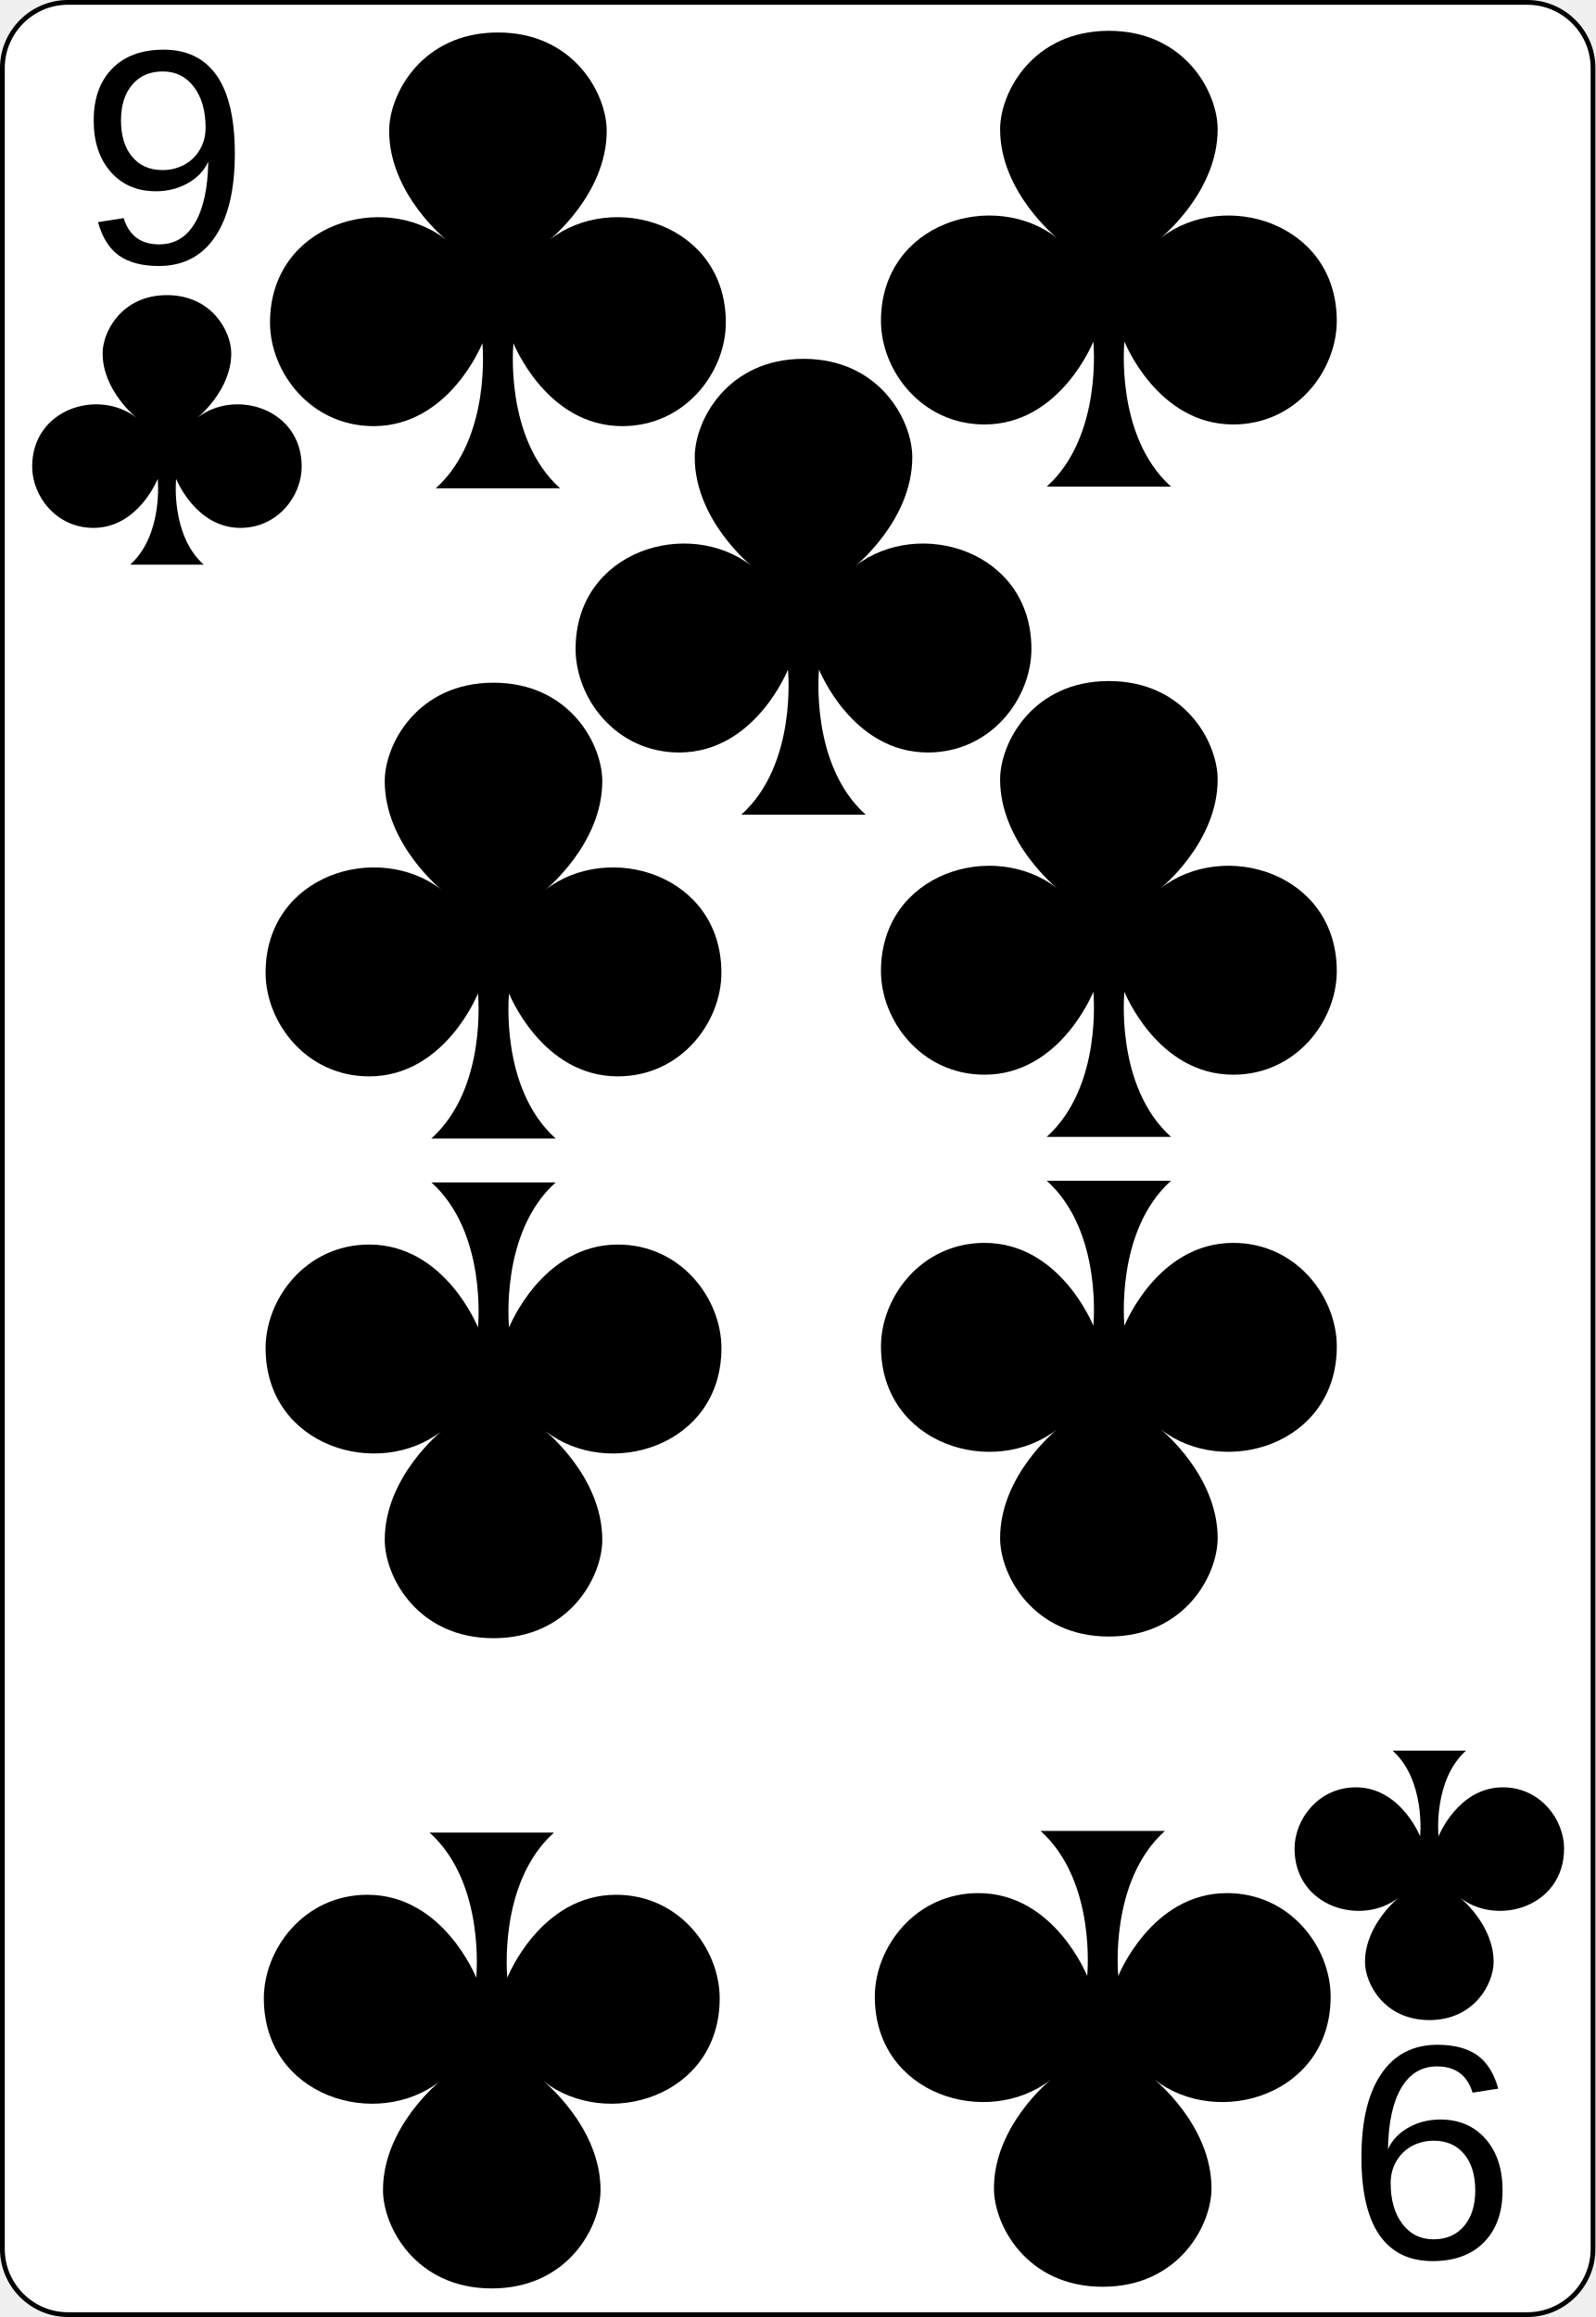
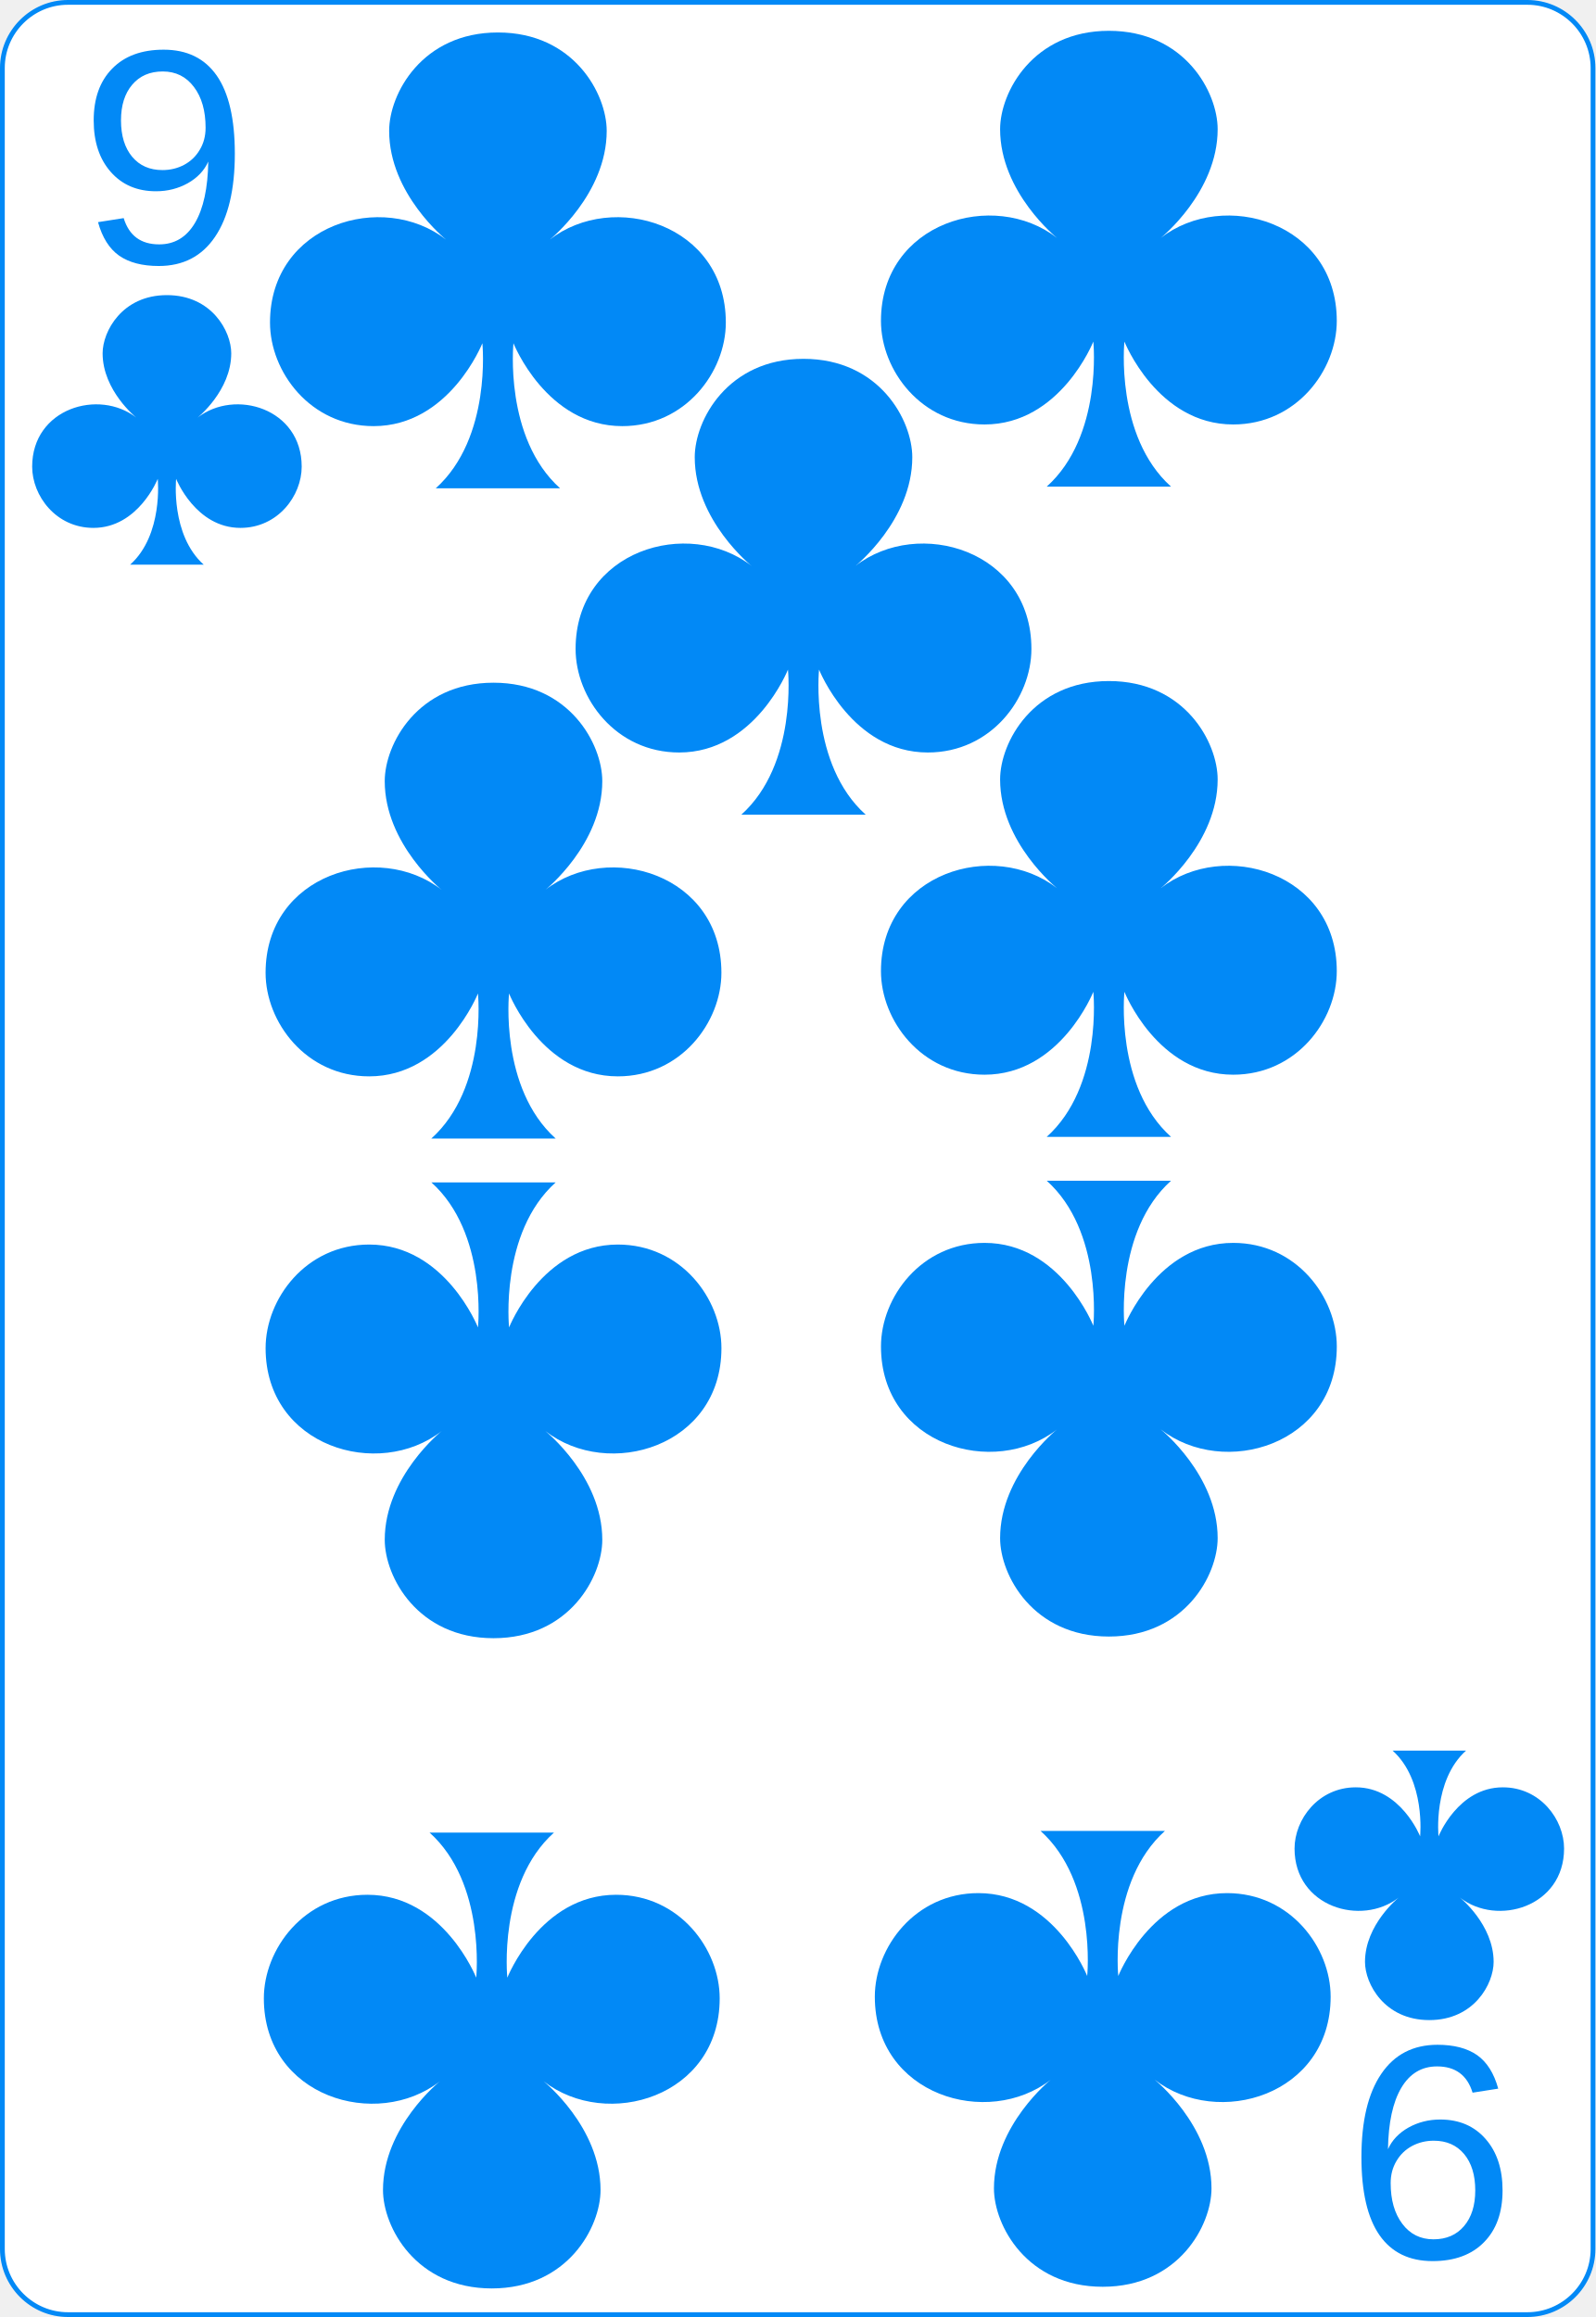
<svg xmlns="http://www.w3.org/2000/svg" xmlns:xlink="http://www.w3.org/1999/xlink" width="167.087pt" height="242.667pt" viewBox="0 0 167.087 242.667" xml:space="preserve" id="svg2" version="1.1">
  <defs id="defs41">
    <radialGradient xlink:href="#linearGradient2984" id="radialGradient3760" cx="48.231" cy="18.138" fx="48.231" fy="18.138" r="9.5" gradientUnits="userSpaceOnUse" gradientTransform="matrix(-1.560526,0.01828294,-0.02684055,-2.290953,123.9838,58.80911)" />
    <linearGradient id="linearGradient2984">
-       <stop style="stop-color:#000000;stop-opacity:1;" offset="0" id="stop2986" />
-       <stop style="stop-color:#000000;stop-opacity:0.656;" offset="1" id="stop2988" />
+       <stop style="stop-color:#0289F6;stop-opacity:1;" offset="0" id="stop2986" />
+       <stop style="stop-color:#0289F6;stop-opacity:0.656;" offset="1" id="stop2988" />
    </linearGradient>
    <radialGradient xlink:href="#linearGradient3784" id="radialGradient3792" cx="171.487" cy="511.223" fx="171.487" fy="511.223" r="81.903" gradientTransform="matrix(1.152989,-0.6739155,0.3948202,0.6754904,-233.6326,270.4008)" gradientUnits="userSpaceOnUse" />
    <linearGradient id="linearGradient3784">
      <stop style="stop-color:#ffffff;stop-opacity:0.534;" offset="0" id="stop3786" />
-       <stop style="stop-color:#000000;stop-opacity:0;" offset="1" id="stop3788" />
+       <stop style="stop-color:#0289F6;stop-opacity:0;" offset="1" id="stop3788" />
    </linearGradient>
    <radialGradient r="81.903" fy="511.223" fx="171.487" cy="511.223" cx="171.487" gradientTransform="matrix(1.152989,-0.6739155,0.3948202,0.6754904,-233.6326,270.4008)" gradientUnits="userSpaceOnUse" id="radialGradient3855" xlink:href="#linearGradient3784-4" />
    <linearGradient id="linearGradient3784-4">
      <stop style="stop-color:#ffffff;stop-opacity:0.519;" offset="0" id="stop3786-8" />
-       <stop style="stop-color:#000000;stop-opacity:0;" offset="1" id="stop3788-6" />
+       <stop style="stop-color:#0289F6;stop-opacity:0;" offset="1" id="stop3788-6" />
    </linearGradient>
    <radialGradient r="81.903" fy="461.841" fx="181.694" cy="461.841" cx="181.694" gradientTransform="matrix(1.152989,-0.6739155,0.3948202,0.6754904,-233.6326,270.4008)" gradientUnits="userSpaceOnUse" id="radialGradient3916" xlink:href="#linearGradient3784-3" />
    <linearGradient id="linearGradient3784-3">
      <stop style="stop-color:#ffffff;stop-opacity:0.702;" offset="0" id="stop3786-86" />
-       <stop style="stop-color:#000000;stop-opacity:0;" offset="1" id="stop3788-2" />
+       <stop style="stop-color:#0289F6;stop-opacity:0;" offset="1" id="stop3788-2" />
    </linearGradient>
  </defs>
-   <g id="Layer_x0020_1" style="fill-rule:nonzero;clip-rule:nonzero;stroke:#000000;stroke-miterlimit:4;">
+   <g id="Layer_x0020_1" style="fill-rule:nonzero;clip-rule:nonzero;stroke:#0289F6;stroke-miterlimit:4;">
    <path style="fill:#FFFFFF;stroke-width:0.5;" d="M166.837,235.548c0,3.777-3.087,6.869-6.871,6.869H7.111c-3.775,0-6.861-3.092-6.861-6.869V7.12C0.25,3.343,3.336,0.25,7.111,0.25h152.855    c3.784,0,6.871,3.093,6.871,6.87v228.428z" id="path5" />
    <g style="stroke:none;" id="g7">
      <g id="g9">
				
			</g>
    </g>
    <g id="g15">
			
		</g>
    <g id="g19">
			
		</g>
    <g style="stroke:none;" id="g23">
      <g id="g25">
				
			</g>
    </g>
    <g style="stroke:none;" id="g31">
      <g id="g33">
				
			</g>
    </g>
  </g>
-   <text xml:space="preserve" style="font-size:32px;font-style:normal;font-weight:normal;line-height:125%;letter-spacing:0px;word-spacing:0px;fill:#000000;fill-opacity:1;stroke:none;font-family:Bitstream Vera Sans" x="8.311" y="27.548" id="text3788">
+   <text xml:space="preserve" style="font-size:32px;font-style:normal;font-weight:normal;line-height:125%;letter-spacing:0px;word-spacing:0px;fill:#0289F6;fill-opacity:1;stroke:none;font-family:Bitstream Vera Sans" x="8.311" y="27.548" id="text3788">
    <tspan id="tspan3790" x="8.311" y="27.548" style="font-style:normal;font-variant:normal;font-weight:normal;font-stretch:normal;font-family:Arial;-inkscape-font-specification:Arial">9</tspan>
  </text>
  <g transform="matrix(1.485651,0,0,1.485651,-54.02466,10.01807)" id="layer1-1-4">
-     <path id="cl-9" d="m 50.291,22.698 c 0,0 2.375,-1.9 2.375,-4.534 0,-1.542 -1.369,-4.102 -4.534,-4.102 -3.165,0 -4.534,2.561 -4.534,4.102 0,2.634 2.375,4.534 2.375,4.534 -2.638,-2.055 -7.341,-0.652 -7.341,3.455 0,2.056 1.68,4.318 4.318,4.318 3.165,0 4.534,-3.455 4.534,-3.455 0,0 0.402,3.938 -1.943,6.046 h 5.182 c -2.345,-2.107 -1.943,-6.046 -1.943,-6.046 0,0 1.369,3.455 4.534,3.455 2.639,0 4.318,-2.263 4.318,-4.318 0,-4.107 -4.703,-5.51 -7.341,-3.455 z" style="fill:#000000" />
+     <path id="cl-9" d="m 50.291,22.698 c 0,0 2.375,-1.9 2.375,-4.534 0,-1.542 -1.369,-4.102 -4.534,-4.102 -3.165,0 -4.534,2.561 -4.534,4.102 0,2.634 2.375,4.534 2.375,4.534 -2.638,-2.055 -7.341,-0.652 -7.341,3.455 0,2.056 1.68,4.318 4.318,4.318 3.165,0 4.534,-3.455 4.534,-3.455 0,0 0.402,3.938 -1.943,6.046 h 5.182 c -2.345,-2.107 -1.943,-6.046 -1.943,-6.046 0,0 1.369,3.455 4.534,3.455 2.639,0 4.318,-2.263 4.318,-4.318 0,-4.107 -4.703,-5.51 -7.341,-3.455 z" style="fill:#0289F6" />
  </g>
-   <text xml:space="preserve" style="font-size:32px;font-style:normal;font-weight:normal;line-height:125%;letter-spacing:0px;word-spacing:0px;fill:#000000;fill-opacity:1;stroke:none;font-family:Bitstream Vera Sans" x="-158.864" y="-214.467" id="text3788-8" transform="scale(-1,-1)">
+   <text xml:space="preserve" style="font-size:32px;font-style:normal;font-weight:normal;line-height:125%;letter-spacing:0px;word-spacing:0px;fill:#0289F6;fill-opacity:1;stroke:none;font-family:Bitstream Vera Sans" x="-158.864" y="-214.467" id="text3788-8" transform="scale(-1,-1)">
    <tspan id="tspan3790-7" x="-158.864" y="-214.467" style="font-style:normal;font-variant:normal;font-weight:normal;font-stretch:normal;font-family:Arial;-inkscape-font-specification:Arial">9</tspan>
  </text>
  <g transform="matrix(-1.485651,0,0,-1.485651,221.1992,232.4618)" id="layer1-1-4-1">
-     <path id="cl-9-7" d="m 50.291,22.698 c 0,0 2.375,-1.9 2.375,-4.534 0,-1.542 -1.369,-4.102 -4.534,-4.102 -3.165,0 -4.534,2.561 -4.534,4.102 0,2.634 2.375,4.534 2.375,4.534 -2.638,-2.055 -7.341,-0.652 -7.341,3.455 0,2.056 1.68,4.318 4.318,4.318 3.165,0 4.534,-3.455 4.534,-3.455 0,0 0.402,3.938 -1.943,6.046 h 5.182 c -2.345,-2.107 -1.943,-6.046 -1.943,-6.046 0,0 1.369,3.455 4.534,3.455 2.639,0 4.318,-2.263 4.318,-4.318 0,-4.107 -4.703,-5.51 -7.341,-3.455 z" style="fill:#000000" />
+     <path id="cl-9-7" d="m 50.291,22.698 c 0,0 2.375,-1.9 2.375,-4.534 0,-1.542 -1.369,-4.102 -4.534,-4.102 -3.165,0 -4.534,2.561 -4.534,4.102 0,2.634 2.375,4.534 2.375,4.534 -2.638,-2.055 -7.341,-0.652 -7.341,3.455 0,2.056 1.68,4.318 4.318,4.318 3.165,0 4.534,-3.455 4.534,-3.455 0,0 0.402,3.938 -1.943,6.046 h 5.182 c -2.345,-2.107 -1.943,-6.046 -1.943,-6.046 0,0 1.369,3.455 4.534,3.455 2.639,0 4.318,-2.263 4.318,-4.318 0,-4.107 -4.703,-5.51 -7.341,-3.455 z" style="fill:#0289F6" />
  </g>
-   <path style="fill:#000000" d="m 57.573,25.1 c 0,0 5.967,-4.774 5.967,-11.392 0,-3.874 -3.44,-10.307 -11.392,-10.307 -7.952,0 -11.392,6.435 -11.392,10.307 0,6.618 5.967,11.392 5.967,11.392 -6.628,-5.163 -18.445,-1.638 -18.445,8.681 0,5.166 4.221,10.849 10.849,10.849 7.952,0 11.392,-8.681 11.392,-8.681 0,0 1.01,9.895 -4.882,15.191 h 13.02 c -5.892,-5.294 -4.882,-15.191 -4.882,-15.191 0,0 3.44,8.681 11.392,8.681 6.631,0 10.849,-5.686 10.849,-10.849 0,-10.319 -11.817,-13.844 -18.445,-8.681 z" id="cl-9-8" />
-   <path style="fill:#000000" d="m 57.11,93.201 c 0,0 5.967,-4.774 5.967,-11.392 0,-3.874 -3.44,-10.307 -11.392,-10.307 -7.952,0 -11.392,6.435 -11.392,10.307 0,6.618 5.967,11.392 5.967,11.392 -6.628,-5.163 -18.445,-1.638 -18.445,8.681 0,5.166 4.221,10.849 10.849,10.849 7.952,0 11.392,-8.681 11.392,-8.681 0,0 1.01,9.895 -4.882,15.191 h 13.02 c -5.892,-5.294 -4.882,-15.191 -4.882,-15.191 0,0 3.44,8.681 11.392,8.681 6.631,0 10.849,-5.686 10.849,-10.849 0,-10.319 -11.817,-13.844 -18.445,-8.681 z" id="cl-9-8-0" />
-   <path style="fill:#000000" d="m 121.558,24.926 c 0,0 5.967,-4.774 5.967,-11.392 0,-3.874 -3.44,-10.307 -11.392,-10.307 -7.952,0 -11.392,6.435 -11.392,10.307 0,6.618 5.967,11.392 5.967,11.392 -6.628,-5.163 -18.445,-1.638 -18.445,8.681 0,5.166 4.221,10.849 10.849,10.849 7.952,0 11.392,-8.681 11.392,-8.681 0,0 1.01,9.895 -4.882,15.191 h 13.02 c -5.892,-5.294 -4.882,-15.191 -4.882,-15.191 0,0 3.44,8.681 11.392,8.681 6.631,0 10.849,-5.686 10.849,-10.849 0,-10.319 -11.817,-13.844 -18.445,-8.681 z" id="cl-9-8-9" />
-   <path style="fill:#000000" d="m 121.558,93.027 c 0,0 5.967,-4.774 5.967,-11.392 0,-3.874 -3.44,-10.307 -11.392,-10.307 -7.952,0 -11.392,6.435 -11.392,10.307 0,6.618 5.967,11.392 5.967,11.392 -6.628,-5.163 -18.445,-1.638 -18.445,8.681 0,5.166 4.221,10.849 10.849,10.849 7.952,0 11.392,-8.681 11.392,-8.681 0,0 1.01,9.895 -4.882,15.191 h 13.02 c -5.892,-5.294 -4.882,-15.191 -4.882,-15.191 0,0 3.44,8.681 11.392,8.681 6.631,0 10.849,-5.686 10.849,-10.849 0,-10.319 -11.817,-13.844 -18.445,-8.681 z" id="cl-9-8-0-4" />
-   <path style="fill:#000000" d="m 89.577,59.281 c 0,0 5.967,-4.774 5.967,-11.392 0,-3.874 -3.44,-10.307 -11.392,-10.307 -7.952,0 -11.392,6.435 -11.392,10.307 0,6.618 5.967,11.392 5.967,11.392 C 72.099,54.118 60.282,57.643 60.282,67.962 c 0,5.166 4.221,10.849 10.849,10.849 7.952,0 11.392,-8.681 11.392,-8.681 0,0 1.01,9.895 -4.882,15.191 h 13.02 c -5.892,-5.294 -4.882,-15.191 -4.882,-15.191 0,0 3.44,8.681 11.392,8.681 6.631,0 10.849,-5.686 10.849,-10.849 0,-10.319 -11.817,-13.844 -18.445,-8.681 z" id="cl-9-8-8" />
-   <path style="fill:#000000" d="m 110.063,217.802 c 0,0 -5.967,4.774 -5.967,11.392 0,3.874 3.44,10.307 11.392,10.307 7.952,0 11.392,-6.435 11.392,-10.307 0,-6.618 -5.967,-11.392 -5.967,-11.392 6.628,5.163 18.445,1.638 18.445,-8.681 0,-5.166 -4.221,-10.849 -10.849,-10.849 -7.952,0 -11.392,8.681 -11.392,8.681 0,0 -1.01,-9.895 4.882,-15.191 h -13.02 c 5.892,5.294 4.882,15.191 4.882,15.191 0,0 -3.44,-8.681 -11.392,-8.681 -6.631,0 -10.849,5.686 -10.849,10.849 0,10.319 11.817,13.844 18.445,8.681 z" id="cl-9-8-4" />
-   <path style="fill:#000000" d="m 110.708,149.701 c 0,0 -5.967,4.774 -5.967,11.392 0,3.874 3.44,10.307 11.392,10.307 7.952,0 11.392,-6.435 11.392,-10.307 0,-6.618 -5.967,-11.392 -5.967,-11.392 6.628,5.163 18.445,1.638 18.445,-8.681 0,-5.166 -4.221,-10.849 -10.849,-10.849 -7.952,0 -11.392,8.681 -11.392,8.681 0,0 -1.01,-9.895 4.882,-15.191 h -13.02 c 5.892,5.294 4.882,15.191 4.882,15.191 0,0 -3.44,-8.681 -11.392,-8.681 -6.631,0 -10.849,5.686 -10.849,10.849 0,10.319 11.817,13.844 18.445,8.681 z" id="cl-9-8-0-2" />
-   <path style="fill:#000000" d="m 46.078,217.976 c 0,0 -5.967,4.774 -5.967,11.392 0,3.874 3.44,10.307 11.392,10.307 7.952,0 11.392,-6.435 11.392,-10.307 0,-6.618 -5.967,-11.392 -5.967,-11.392 6.628,5.163 18.445,1.638 18.445,-8.681 0,-5.166 -4.221,-10.849 -10.849,-10.849 -7.952,0 -11.392,8.681 -11.392,8.681 0,0 -1.01,-9.895 4.882,-15.191 H 44.992 c 5.892,5.294 4.882,15.191 4.882,15.191 0,0 -3.44,-8.681 -11.392,-8.681 -6.631,0 -10.849,5.686 -10.849,10.849 0,10.319 11.817,13.844 18.445,8.681 z" id="cl-9-8-9-6" />
-   <path style="fill:#000000" d="m 46.261,149.875 c 0,0 -5.967,4.774 -5.967,11.392 0,3.874 3.44,10.307 11.392,10.307 7.952,0 11.392,-6.435 11.392,-10.307 0,-6.618 -5.967,-11.392 -5.967,-11.392 6.628,5.163 18.445,1.638 18.445,-8.681 0,-5.166 -4.221,-10.849 -10.849,-10.849 -7.952,0 -11.392,8.681 -11.392,8.681 0,0 -1.01,-9.895 4.882,-15.191 H 45.176 c 5.892,5.294 4.882,15.191 4.882,15.191 0,0 -3.44,-8.681 -11.392,-8.681 -6.631,0 -10.849,5.686 -10.849,10.849 0,10.319 11.817,13.844 18.445,8.681 z" id="cl-9-8-0-4-9" />
+   <path style="fill:#0289F6" d="m 57.573,25.1 c 0,0 5.967,-4.774 5.967,-11.392 0,-3.874 -3.44,-10.307 -11.392,-10.307 -7.952,0 -11.392,6.435 -11.392,10.307 0,6.618 5.967,11.392 5.967,11.392 -6.628,-5.163 -18.445,-1.638 -18.445,8.681 0,5.166 4.221,10.849 10.849,10.849 7.952,0 11.392,-8.681 11.392,-8.681 0,0 1.01,9.895 -4.882,15.191 h 13.02 c -5.892,-5.294 -4.882,-15.191 -4.882,-15.191 0,0 3.44,8.681 11.392,8.681 6.631,0 10.849,-5.686 10.849,-10.849 0,-10.319 -11.817,-13.844 -18.445,-8.681 z" id="cl-9-8" />
+   <path style="fill:#0289F6" d="m 57.11,93.201 c 0,0 5.967,-4.774 5.967,-11.392 0,-3.874 -3.44,-10.307 -11.392,-10.307 -7.952,0 -11.392,6.435 -11.392,10.307 0,6.618 5.967,11.392 5.967,11.392 -6.628,-5.163 -18.445,-1.638 -18.445,8.681 0,5.166 4.221,10.849 10.849,10.849 7.952,0 11.392,-8.681 11.392,-8.681 0,0 1.01,9.895 -4.882,15.191 h 13.02 c -5.892,-5.294 -4.882,-15.191 -4.882,-15.191 0,0 3.44,8.681 11.392,8.681 6.631,0 10.849,-5.686 10.849,-10.849 0,-10.319 -11.817,-13.844 -18.445,-8.681 z" id="cl-9-8-0" />
+   <path style="fill:#0289F6" d="m 121.558,24.926 c 0,0 5.967,-4.774 5.967,-11.392 0,-3.874 -3.44,-10.307 -11.392,-10.307 -7.952,0 -11.392,6.435 -11.392,10.307 0,6.618 5.967,11.392 5.967,11.392 -6.628,-5.163 -18.445,-1.638 -18.445,8.681 0,5.166 4.221,10.849 10.849,10.849 7.952,0 11.392,-8.681 11.392,-8.681 0,0 1.01,9.895 -4.882,15.191 h 13.02 c -5.892,-5.294 -4.882,-15.191 -4.882,-15.191 0,0 3.44,8.681 11.392,8.681 6.631,0 10.849,-5.686 10.849,-10.849 0,-10.319 -11.817,-13.844 -18.445,-8.681 z" id="cl-9-8-9" />
+   <path style="fill:#0289F6" d="m 121.558,93.027 c 0,0 5.967,-4.774 5.967,-11.392 0,-3.874 -3.44,-10.307 -11.392,-10.307 -7.952,0 -11.392,6.435 -11.392,10.307 0,6.618 5.967,11.392 5.967,11.392 -6.628,-5.163 -18.445,-1.638 -18.445,8.681 0,5.166 4.221,10.849 10.849,10.849 7.952,0 11.392,-8.681 11.392,-8.681 0,0 1.01,9.895 -4.882,15.191 h 13.02 c -5.892,-5.294 -4.882,-15.191 -4.882,-15.191 0,0 3.44,8.681 11.392,8.681 6.631,0 10.849,-5.686 10.849,-10.849 0,-10.319 -11.817,-13.844 -18.445,-8.681 z" id="cl-9-8-0-4" />
+   <path style="fill:#0289F6" d="m 89.577,59.281 c 0,0 5.967,-4.774 5.967,-11.392 0,-3.874 -3.44,-10.307 -11.392,-10.307 -7.952,0 -11.392,6.435 -11.392,10.307 0,6.618 5.967,11.392 5.967,11.392 C 72.099,54.118 60.282,57.643 60.282,67.962 c 0,5.166 4.221,10.849 10.849,10.849 7.952,0 11.392,-8.681 11.392,-8.681 0,0 1.01,9.895 -4.882,15.191 h 13.02 c -5.892,-5.294 -4.882,-15.191 -4.882,-15.191 0,0 3.44,8.681 11.392,8.681 6.631,0 10.849,-5.686 10.849,-10.849 0,-10.319 -11.817,-13.844 -18.445,-8.681 z" id="cl-9-8-8" />
+   <path style="fill:#0289F6" d="m 110.063,217.802 c 0,0 -5.967,4.774 -5.967,11.392 0,3.874 3.44,10.307 11.392,10.307 7.952,0 11.392,-6.435 11.392,-10.307 0,-6.618 -5.967,-11.392 -5.967,-11.392 6.628,5.163 18.445,1.638 18.445,-8.681 0,-5.166 -4.221,-10.849 -10.849,-10.849 -7.952,0 -11.392,8.681 -11.392,8.681 0,0 -1.01,-9.895 4.882,-15.191 h -13.02 c 5.892,5.294 4.882,15.191 4.882,15.191 0,0 -3.44,-8.681 -11.392,-8.681 -6.631,0 -10.849,5.686 -10.849,10.849 0,10.319 11.817,13.844 18.445,8.681 z" id="cl-9-8-4" />
+   <path style="fill:#0289F6" d="m 110.708,149.701 c 0,0 -5.967,4.774 -5.967,11.392 0,3.874 3.44,10.307 11.392,10.307 7.952,0 11.392,-6.435 11.392,-10.307 0,-6.618 -5.967,-11.392 -5.967,-11.392 6.628,5.163 18.445,1.638 18.445,-8.681 0,-5.166 -4.221,-10.849 -10.849,-10.849 -7.952,0 -11.392,8.681 -11.392,8.681 0,0 -1.01,-9.895 4.882,-15.191 h -13.02 c 5.892,5.294 4.882,15.191 4.882,15.191 0,0 -3.44,-8.681 -11.392,-8.681 -6.631,0 -10.849,5.686 -10.849,10.849 0,10.319 11.817,13.844 18.445,8.681 z" id="cl-9-8-0-2" />
+   <path style="fill:#0289F6" d="m 46.078,217.976 c 0,0 -5.967,4.774 -5.967,11.392 0,3.874 3.44,10.307 11.392,10.307 7.952,0 11.392,-6.435 11.392,-10.307 0,-6.618 -5.967,-11.392 -5.967,-11.392 6.628,5.163 18.445,1.638 18.445,-8.681 0,-5.166 -4.221,-10.849 -10.849,-10.849 -7.952,0 -11.392,8.681 -11.392,8.681 0,0 -1.01,-9.895 4.882,-15.191 H 44.992 c 5.892,5.294 4.882,15.191 4.882,15.191 0,0 -3.44,-8.681 -11.392,-8.681 -6.631,0 -10.849,5.686 -10.849,10.849 0,10.319 11.817,13.844 18.445,8.681 z" id="cl-9-8-9-6" />
+   <path style="fill:#0289F6" d="m 46.261,149.875 c 0,0 -5.967,4.774 -5.967,11.392 0,3.874 3.44,10.307 11.392,10.307 7.952,0 11.392,-6.435 11.392,-10.307 0,-6.618 -5.967,-11.392 -5.967,-11.392 6.628,5.163 18.445,1.638 18.445,-8.681 0,-5.166 -4.221,-10.849 -10.849,-10.849 -7.952,0 -11.392,8.681 -11.392,8.681 0,0 -1.01,-9.895 4.882,-15.191 H 45.176 c 5.892,5.294 4.882,15.191 4.882,15.191 0,0 -3.44,-8.681 -11.392,-8.681 -6.631,0 -10.849,5.686 -10.849,10.849 0,10.319 11.817,13.844 18.445,8.681 z" id="cl-9-8-0-4-9" />
</svg>
